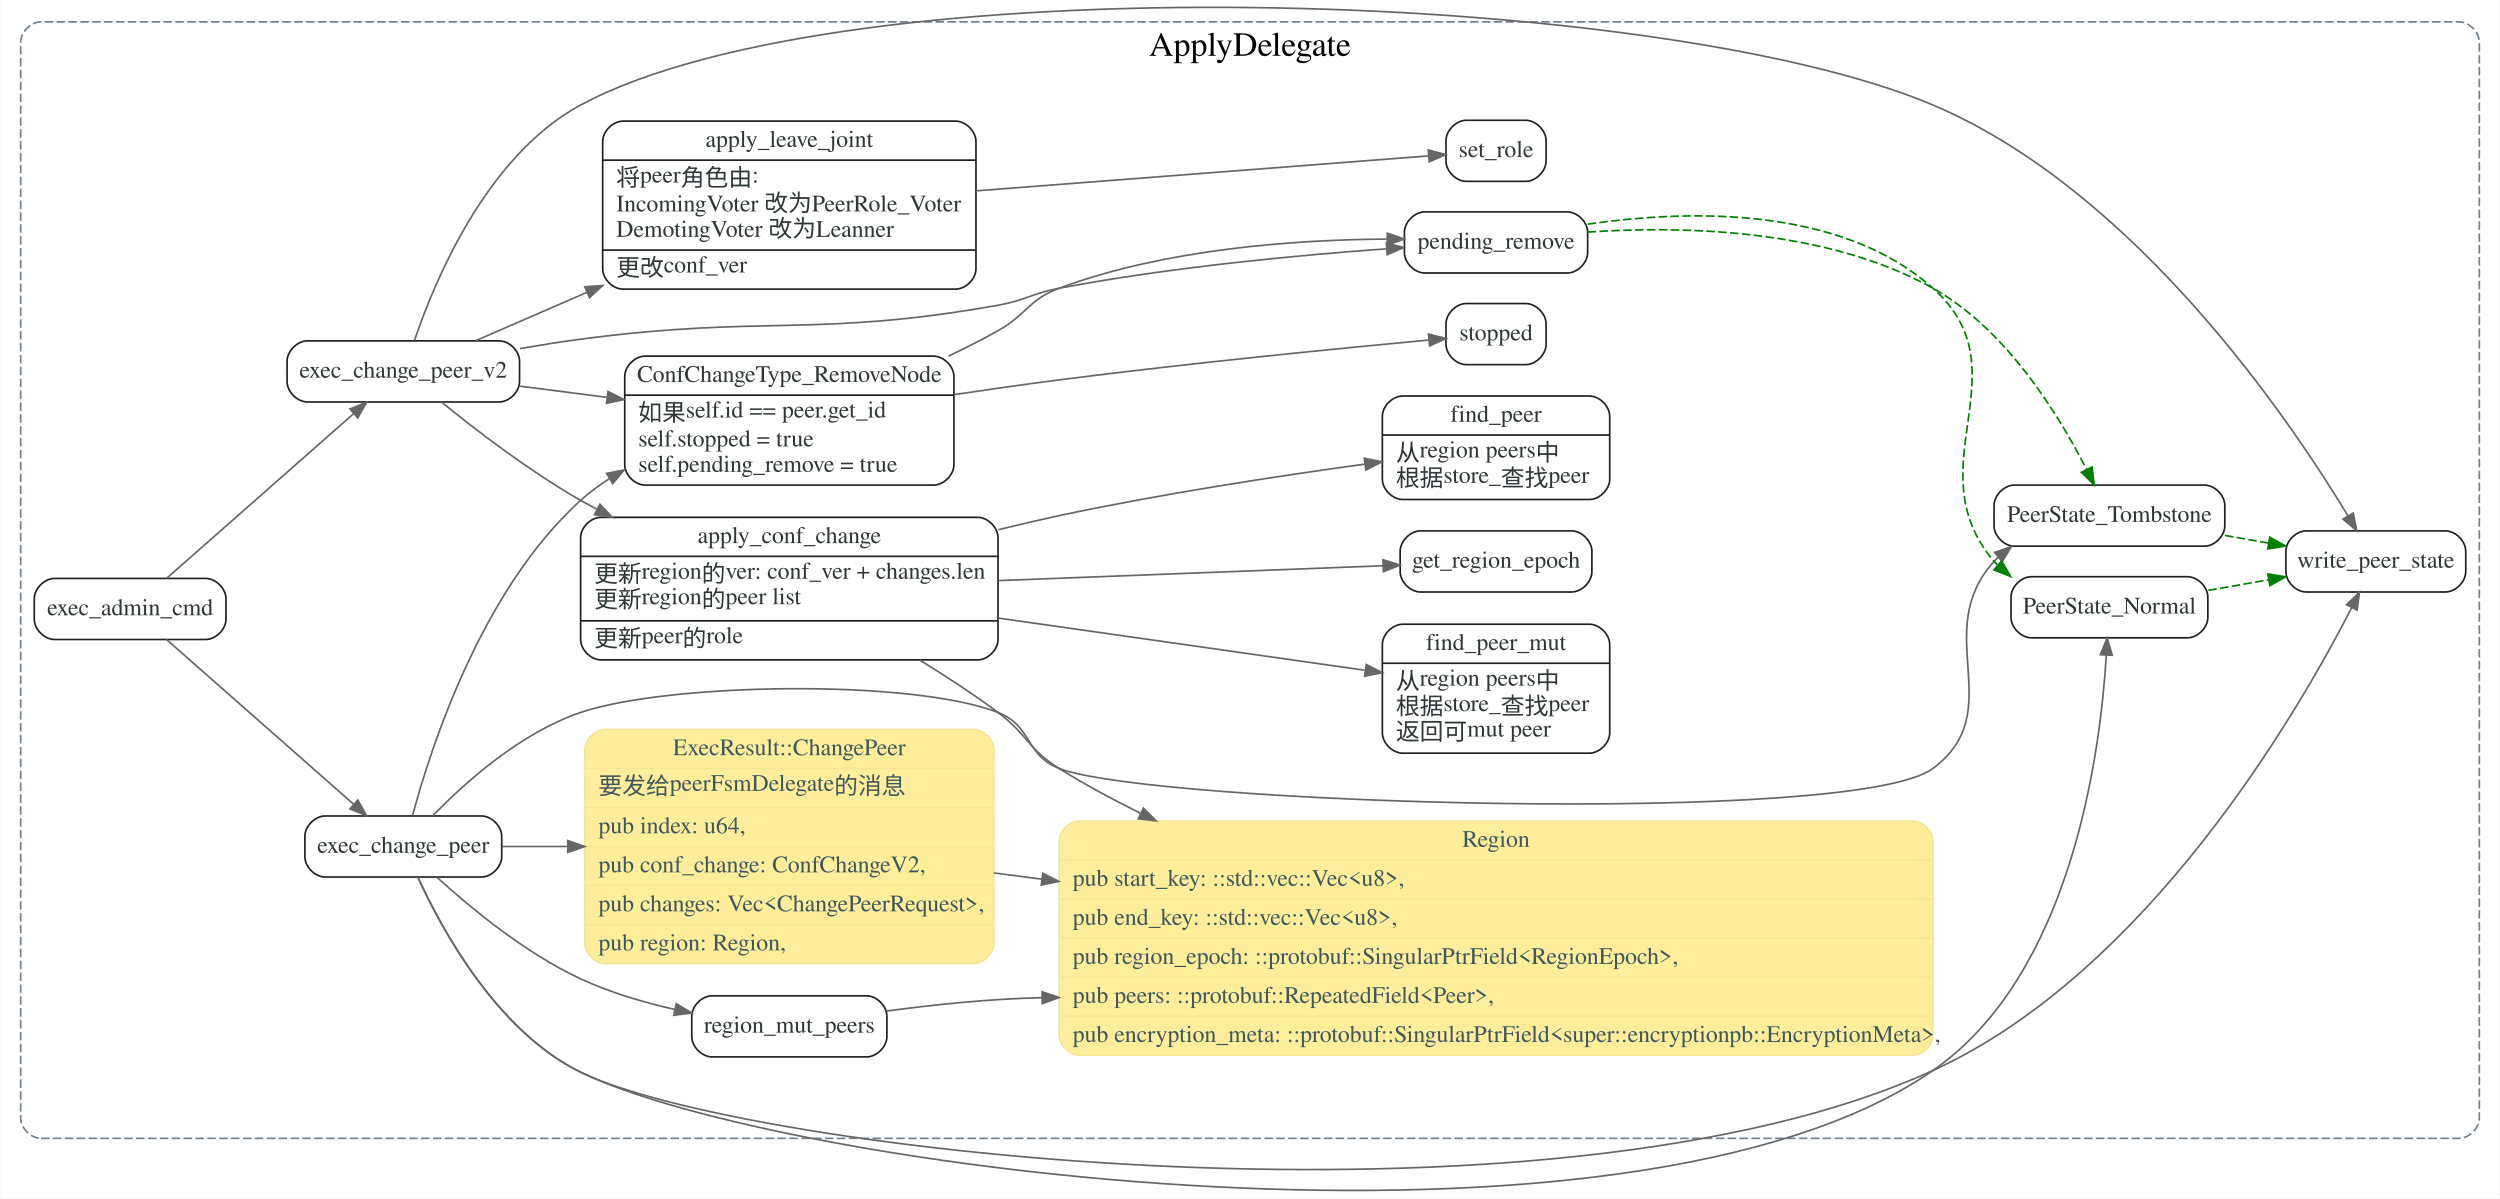
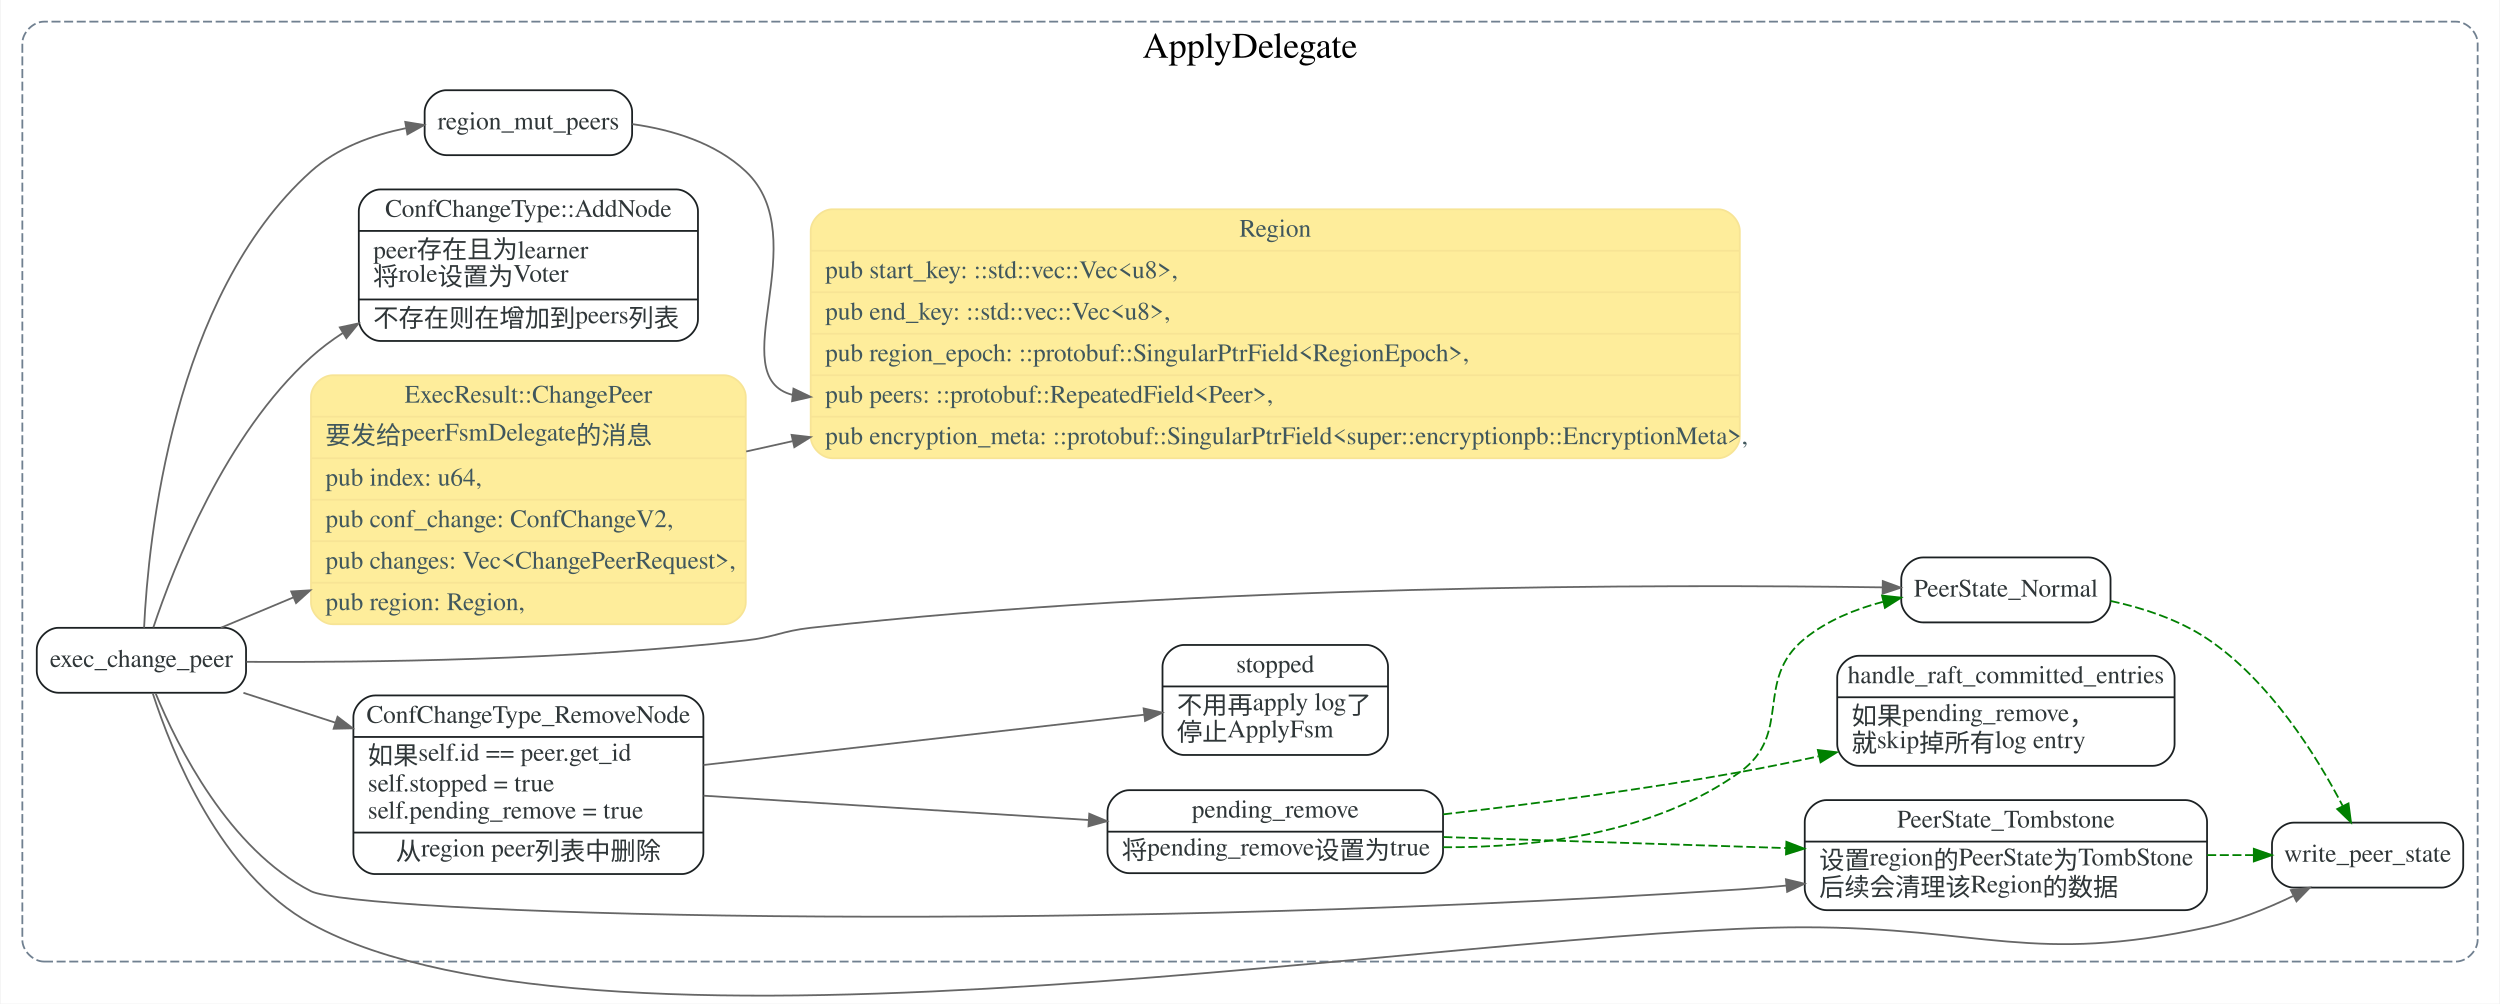
- <svg xmlns="http://www.w3.org/2000/svg" width="1473pt" height="706pt" viewBox="0.00 0.00 1473.00 706.18">
-   <g id="graph0" class="graph" transform="scale(1 1) rotate(0) translate(4 702.18)">
-     <polygon fill="white" stroke="transparent" points="-4,4 -4,-702.18 1469,-702.18 1469,4 -4,4" />
-     <g id="clust2" class="cluster">
-       <path fill="none" stroke="slategrey" stroke-dasharray="5,2" d="M20,-31.29C20,-31.29 1445,-31.29 1445,-31.29 1451,-31.29 1457,-37.29 1457,-43.29 1457,-43.29 1457,-677.29 1457,-677.29 1457,-683.29 1451,-689.29 1445,-689.29 1445,-689.29 20,-689.29 20,-689.29 14,-689.29 8,-683.29 8,-677.29 8,-677.29 8,-43.29 8,-43.29 8,-37.29 14,-31.29 20,-31.29" />
-       <text text-anchor="middle" x="732.5" y="-669.29" font-family="Times,serif" font-size="20.00">ApplyDelegate</text>
+ <svg xmlns="http://www.w3.org/2000/svg" width="1385pt" height="556pt" viewBox="0.00 0.00 1385.00 556.31">
+   <g id="graph0" class="graph" transform="scale(1 1) rotate(0) translate(4 552.31)">
+     <polygon fill="white" stroke="transparent" points="-4,4 -4,-552.31 1381,-552.31 1381,4 -4,4" />
+     <g id="clust1" class="cluster">
+       <path fill="none" stroke="slategrey" stroke-dasharray="5,2" d="M20,-19.31C20,-19.31 1357,-19.31 1357,-19.31 1363,-19.31 1369,-25.31 1369,-31.31 1369,-31.31 1369,-528.31 1369,-528.31 1369,-534.31 1363,-540.31 1357,-540.31 1357,-540.31 20,-540.31 20,-540.31 14,-540.31 8,-534.31 8,-528.31 8,-528.31 8,-31.31 8,-31.31 8,-25.31 14,-19.31 20,-19.31" />
+       <text text-anchor="middle" x="688.5" y="-520.31" font-family="Times,serif" font-size="20.00">ApplyDelegate</text>
    </g>
    <g id="node1" class="node">
-       <path fill="none" stroke="#1c2123" d="M117,-361.29C117,-361.29 28,-361.29 28,-361.29 22,-361.29 16,-355.29 16,-349.29 16,-349.29 16,-337.29 16,-337.29 16,-331.29 22,-325.29 28,-325.29 28,-325.29 117,-325.29 117,-325.29 123,-325.29 129,-331.29 129,-337.29 129,-337.29 129,-349.29 129,-349.29 129,-355.29 123,-361.29 117,-361.29" />
-       <text text-anchor="middle" x="72.5" y="-339.59" font-family="Times,serif" font-size="14.00" fill="#2f3638">exec_admin_cmd</text>
+       <path fill="none" stroke="#1c2123" d="M120,-204.31C120,-204.31 28,-204.31 28,-204.31 22,-204.31 16,-198.31 16,-192.31 16,-192.31 16,-180.31 16,-180.31 16,-174.31 22,-168.31 28,-168.31 28,-168.31 120,-168.31 120,-168.31 126,-168.31 132,-174.31 132,-180.31 132,-180.31 132,-192.31 132,-192.31 132,-198.31 126,-204.31 120,-204.31" />
+       <text text-anchor="middle" x="74" y="-182.61" font-family="Times,serif" font-size="14.00" fill="#2f3638">exec_change_peer</text>
    </g>
    <g id="node2" class="node">
-       <path fill="none" stroke="#1c2123" d="M279.5,-221.29C279.5,-221.29 187.5,-221.29 187.5,-221.29 181.5,-221.29 175.5,-215.29 175.5,-209.29 175.5,-209.29 175.5,-197.29 175.5,-197.29 175.5,-191.29 181.5,-185.29 187.5,-185.29 187.5,-185.29 279.5,-185.29 279.5,-185.29 285.5,-185.29 291.5,-191.29 291.5,-197.29 291.5,-197.29 291.5,-209.29 291.5,-209.29 291.5,-215.29 285.5,-221.29 279.5,-221.29" />
-       <text text-anchor="middle" x="233.5" y="-199.59" font-family="Times,serif" font-size="14.00" fill="#2f3638">exec_change_peer</text>
+       <path fill="none" stroke="#1c2123" d="M1008,-47.81C1008,-47.81 1207,-47.81 1207,-47.81 1213,-47.81 1219,-53.81 1219,-59.81 1219,-59.81 1219,-96.81 1219,-96.81 1219,-102.81 1213,-108.81 1207,-108.81 1207,-108.81 1008,-108.81 1008,-108.81 1002,-108.81 996,-102.81 996,-96.81 996,-96.81 996,-59.81 996,-59.81 996,-53.81 1002,-47.81 1008,-47.81" />
+       <text text-anchor="middle" x="1107.5" y="-93.61" font-family="Times,serif" font-size="14.00" fill="#2f3638">PeerState_Tombstone</text>
+       <polyline fill="none" stroke="#1c2123" points="996,-85.81 1219,-85.81 " />
+       <text text-anchor="start" x="1004" y="-70.61" font-family="Times,serif" font-size="14.00" fill="#2f3638">设置region的PeerState为TombStone</text>
+       <text text-anchor="start" x="1004" y="-55.61" font-family="Times,serif" font-size="14.00" fill="#2f3638"> 后续会清理该Region的数据</text>
    </g>
    <g id="edge1" class="edge">
-       <path fill="none" stroke="#666666" d="M93.96,-325.28C122.03,-300.56 172.59,-256.05 204.25,-228.17" />
-       <polygon fill="#666666" stroke="#666666" points="206.67,-230.7 211.87,-221.46 202.05,-225.44 206.67,-230.7" />
+       <path fill="none" stroke="#666666" d="M81.85,-168.04C94.01,-138.57 122.48,-81.51 168,-58.31 191.72,-46.23 561.44,-33.21 960,-59.31 968.37,-59.86 976.99,-60.58 985.66,-61.41" />
+       <polygon fill="#666666" stroke="#666666" points="985.56,-64.92 995.86,-62.45 986.26,-57.96 985.56,-64.92" />
    </g>
    <g id="node3" class="node">
-       <path fill="none" stroke="#1c2123" d="M290,-501.29C290,-501.29 177,-501.29 177,-501.29 171,-501.29 165,-495.29 165,-489.29 165,-489.29 165,-477.29 165,-477.29 165,-471.29 171,-465.29 177,-465.29 177,-465.29 290,-465.29 290,-465.29 296,-465.29 302,-471.29 302,-477.29 302,-477.29 302,-489.29 302,-489.29 302,-495.29 296,-501.29 290,-501.29" />
-       <text text-anchor="middle" x="233.5" y="-479.59" font-family="Times,serif" font-size="14.00" fill="#2f3638">exec_change_peer_v2</text>
+       <path fill="none" stroke="#1c2123" d="M1153.5,-243.31C1153.5,-243.31 1061.5,-243.31 1061.5,-243.31 1055.5,-243.31 1049.5,-237.31 1049.5,-231.31 1049.5,-231.31 1049.5,-219.31 1049.5,-219.31 1049.5,-213.31 1055.5,-207.31 1061.5,-207.31 1061.5,-207.31 1153.5,-207.31 1153.5,-207.31 1159.5,-207.31 1165.5,-213.31 1165.5,-219.31 1165.5,-219.31 1165.5,-231.31 1165.5,-231.31 1165.5,-237.31 1159.5,-243.31 1153.5,-243.31" />
+       <text text-anchor="middle" x="1107.5" y="-221.61" font-family="Times,serif" font-size="14.00" fill="#2f3638">PeerState_Normal</text>
    </g>
    <g id="edge2" class="edge">
-       <path fill="none" stroke="#666666" d="M93.96,-361.31C122.03,-386.02 172.59,-430.54 204.25,-458.42" />
-       <polygon fill="#666666" stroke="#666666" points="202.05,-461.14 211.87,-465.13 206.67,-455.89 202.05,-461.14" />
+       <path fill="none" stroke="#666666" d="M132.23,-185.44C198.91,-185.06 312.29,-186.39 409,-197.31 425.2,-199.14 428.8,-202.49 445,-204.31 661.07,-228.59 919.16,-228.45 1039.08,-226.73" />
+       <polygon fill="#666666" stroke="#666666" points="1039.26,-230.22 1049.21,-226.57 1039.16,-223.23 1039.26,-230.22" />
    </g>
    <g id="node4" class="node">
-       <path fill="none" stroke="#1c2123" d="M1295,-416.29C1295,-416.29 1183,-416.29 1183,-416.29 1177,-416.29 1171,-410.29 1171,-404.29 1171,-404.29 1171,-392.29 1171,-392.29 1171,-386.29 1177,-380.29 1183,-380.29 1183,-380.29 1295,-380.29 1295,-380.29 1301,-380.29 1307,-386.29 1307,-392.29 1307,-392.29 1307,-404.29 1307,-404.29 1307,-410.29 1301,-416.29 1295,-416.29" />
-       <text text-anchor="middle" x="1239" y="-394.59" font-family="Times,serif" font-size="14.00" fill="#2f3638">PeerState_Tombstone</text>
+       <path fill="none" stroke="#1c2123" d="M1349,-96.31C1349,-96.31 1267,-96.31 1267,-96.31 1261,-96.31 1255,-90.31 1255,-84.31 1255,-84.31 1255,-72.31 1255,-72.31 1255,-66.31 1261,-60.31 1267,-60.31 1267,-60.31 1349,-60.31 1349,-60.31 1355,-60.31 1361,-66.31 1361,-72.31 1361,-72.31 1361,-84.31 1361,-84.31 1361,-90.31 1355,-96.31 1349,-96.31" />
+       <text text-anchor="middle" x="1308" y="-74.61" font-family="Times,serif" font-size="14.00" fill="#2f3638">write_peer_state</text>
    </g>
    <g id="edge3" class="edge">
-       <path fill="none" stroke="#666666" d="M251.04,-221.62C269.88,-240.98 302.67,-270.35 338,-282.29 389.79,-299.8 533.05,-302.11 584,-282.29 604.23,-274.43 599.77,-257.16 620,-249.29 673.33,-228.55 1089.17,-215.03 1135,-249.29 1180.28,-283.14 1132.99,-329.44 1171,-371.29 1171.76,-372.13 1172.55,-372.94 1173.36,-373.72" />
-       <polygon fill="#666666" stroke="#666666" points="1171.35,-376.6 1181.33,-380.15 1175.74,-371.15 1171.35,-376.6" />
+       <path fill="none" stroke="#666666" d="M80.22,-168.21C90.69,-135.64 117.71,-67.98 168,-40.31 329.21,48.39 812,-38.53 996,-38.31 1095.11,-38.19 1122.14,-17.33 1219,-38.31 1235.28,-41.84 1252.16,-48.64 1266.74,-55.66" />
+       <polygon fill="#666666" stroke="#666666" points="1265.44,-58.92 1275.95,-60.26 1268.57,-52.66 1265.44,-58.92" />
    </g>
    <g id="node5" class="node">
-       <path fill="none" stroke="#1c2123" d="M1285,-362.29C1285,-362.29 1193,-362.29 1193,-362.29 1187,-362.29 1181,-356.29 1181,-350.29 1181,-350.29 1181,-338.29 1181,-338.29 1181,-332.29 1187,-326.29 1193,-326.29 1193,-326.29 1285,-326.29 1285,-326.29 1291,-326.29 1297,-332.29 1297,-338.29 1297,-338.29 1297,-350.29 1297,-350.29 1297,-356.29 1291,-362.29 1285,-362.29" />
-       <text text-anchor="middle" x="1239" y="-340.59" font-family="Times,serif" font-size="14.00" fill="#2f3638">PeerState_Normal</text>
+       <path fill="none" stroke="#1c2123" d="M334,-502.31C334,-502.31 243,-502.31 243,-502.31 237,-502.31 231,-496.31 231,-490.31 231,-490.31 231,-478.31 231,-478.31 231,-472.31 237,-466.31 243,-466.31 243,-466.31 334,-466.31 334,-466.31 340,-466.31 346,-472.31 346,-478.31 346,-478.31 346,-490.31 346,-490.31 346,-496.31 340,-502.31 334,-502.31" />
+       <text text-anchor="middle" x="288.5" y="-480.61" font-family="Times,serif" font-size="14.00" fill="#2f3638">region_mut_peers</text>
    </g>
    <g id="edge4" class="edge">
-       <path fill="none" stroke="#666666" d="M242.07,-185.24C255.93,-154.86 288.58,-94.45 338,-70.29 453.54,-13.81 954.6,53.7 1135,-71.29 1216.76,-127.94 1233.69,-258.29 1237.15,-315.96" />
-       <polygon fill="#666666" stroke="#666666" points="1233.66,-316.35 1237.66,-326.16 1240.65,-316 1233.66,-316.35" />
+       <path fill="none" stroke="#666666" d="M75.48,-204.39C77.79,-253.15 91.17,-388.39 168,-457.31 182.43,-470.26 201.72,-477.4 220.6,-481.25" />
+       <polygon fill="#666666" stroke="#666666" points="220.25,-484.74 230.7,-483.01 221.45,-477.84 220.25,-484.74" />
    </g>
    <g id="node6" class="node">
-       <path fill="none" stroke="#1c2123" d="M1437,-389.29C1437,-389.29 1355,-389.29 1355,-389.29 1349,-389.29 1343,-383.29 1343,-377.29 1343,-377.29 1343,-365.29 1343,-365.29 1343,-359.29 1349,-353.29 1355,-353.29 1355,-353.29 1437,-353.29 1437,-353.29 1443,-353.29 1449,-359.29 1449,-365.29 1449,-365.29 1449,-377.29 1449,-377.29 1449,-383.29 1443,-389.29 1437,-389.29" />
-       <text text-anchor="middle" x="1396" y="-367.59" font-family="Times,serif" font-size="14.00" fill="#2f3638">write_peer_state</text>
+       <path fill="none" stroke="#1c2123" d="M203.5,-67.81C203.5,-67.81 373.5,-67.81 373.5,-67.81 379.5,-67.81 385.5,-73.81 385.5,-79.81 385.5,-79.81 385.5,-154.81 385.5,-154.81 385.5,-160.81 379.5,-166.81 373.5,-166.81 373.5,-166.81 203.5,-166.81 203.5,-166.81 197.5,-166.81 191.5,-160.81 191.5,-154.81 191.5,-154.81 191.5,-79.81 191.5,-79.81 191.5,-73.81 197.5,-67.81 203.5,-67.81" />
+       <text text-anchor="middle" x="288.5" y="-151.61" font-family="Times,serif" font-size="14.00" fill="#2f3638">ConfChangeType_RemoveNode</text>
+       <polyline fill="none" stroke="#1c2123" points="191.5,-143.81 385.5,-143.81 " />
+       <text text-anchor="start" x="199.5" y="-128.61" font-family="Times,serif" font-size="14.00" fill="#2f3638">如果self.id == peer.get_id</text>
+       <text text-anchor="start" x="199.5" y="-113.61" font-family="Times,serif" font-size="14.00" fill="#2f3638"> self.stopped = true</text>
+       <text text-anchor="start" x="199.5" y="-98.61" font-family="Times,serif" font-size="14.00" fill="#2f3638"> self.pending_remove = true</text>
+       <polyline fill="none" stroke="#1c2123" points="191.5,-90.81 385.5,-90.81 " />
+       <text text-anchor="middle" x="288.5" y="-75.61" font-family="Times,serif" font-size="14.00" fill="#2f3638">从region peer列表中删除</text>
    </g>
    <g id="edge5" class="edge">
-       <path fill="none" stroke="#666666" d="M242.07,-185.24C255.93,-154.86 288.58,-94.45 338,-70.29 433.53,-23.59 909.79,31.79 1135,-71.29 1261.11,-129.02 1349.61,-281.36 1381.71,-343.9" />
-       <polygon fill="#666666" stroke="#666666" points="1378.74,-345.79 1386.37,-353.14 1384.99,-342.64 1378.74,-345.79" />
+       <path fill="none" stroke="#666666" d="M130.55,-168.27C146.22,-163.19 163.81,-157.48 181.39,-151.77" />
+       <polygon fill="#666666" stroke="#666666" points="182.72,-155.02 191.15,-148.6 180.56,-148.36 182.72,-155.02" />
    </g>
    <g id="node7" class="node">
-       <path fill="none" stroke="#1c2123" d="M506.5,-115.29C506.5,-115.29 415.5,-115.29 415.5,-115.29 409.5,-115.29 403.5,-109.29 403.5,-103.29 403.5,-103.29 403.5,-91.29 403.5,-91.29 403.5,-85.29 409.5,-79.29 415.5,-79.29 415.5,-79.29 506.5,-79.29 506.5,-79.29 512.5,-79.29 518.5,-85.29 518.5,-91.29 518.5,-91.29 518.5,-103.29 518.5,-103.29 518.5,-109.29 512.5,-115.29 506.5,-115.29" />
-       <text text-anchor="middle" x="461" y="-93.59" font-family="Times,serif" font-size="14.00" fill="#2f3638">region_mut_peers</text>
+       <path fill="none" stroke="#1c2123" d="M206.5,-363.31C206.5,-363.31 370.5,-363.31 370.5,-363.31 376.5,-363.31 382.5,-369.31 382.5,-375.31 382.5,-375.31 382.5,-435.31 382.5,-435.31 382.5,-441.31 376.5,-447.31 370.5,-447.31 370.5,-447.31 206.5,-447.31 206.5,-447.31 200.5,-447.31 194.5,-441.31 194.5,-435.31 194.5,-435.31 194.5,-375.31 194.5,-375.31 194.5,-369.31 200.5,-363.31 206.5,-363.31" />
+       <text text-anchor="middle" x="288.5" y="-432.11" font-family="Times,serif" font-size="14.00" fill="#2f3638">ConfChangeType::AddNode</text>
+       <polyline fill="none" stroke="#1c2123" points="194.5,-424.31 382.5,-424.31 " />
+       <text text-anchor="start" x="202.5" y="-409.11" font-family="Times,serif" font-size="14.00" fill="#2f3638">peer存在且为learner</text>
+       <text text-anchor="start" x="202.5" y="-394.11" font-family="Times,serif" font-size="14.00" fill="#2f3638"> 将role设置为Voter</text>
+       <polyline fill="none" stroke="#1c2123" points="194.5,-386.31 382.5,-386.31 " />
+       <text text-anchor="start" x="202.5" y="-371.11" font-family="Times,serif" font-size="14.00" fill="#2f3638">不存在则在增加到peers列表</text>
    </g>
    <g id="edge6" class="edge">
-       <path fill="none" stroke="#666666" d="M253.48,-185.02C273.09,-167.16 305.36,-140.49 338,-125.29 355.28,-117.25 375.05,-111.43 393.57,-107.25" />
-       <polygon fill="#666666" stroke="#666666" points="394.36,-110.66 403.41,-105.16 392.9,-103.82 394.36,-110.66" />
+       <path fill="none" stroke="#666666" d="M80.62,-204.52C91.93,-238.37 120.49,-311.42 168,-354.31 173.41,-359.2 179.36,-363.66 185.62,-367.73" />
+       <polygon fill="#666666" stroke="#666666" points="183.98,-370.83 194.34,-373.04 187.62,-364.85 183.98,-370.83" />
    </g>
    <g id="node8" class="node">
-       <path fill="none" stroke="#1c2123" d="M376,-416.29C376,-416.29 546,-416.29 546,-416.29 552,-416.29 558,-422.29 558,-428.29 558,-428.29 558,-480.29 558,-480.29 558,-486.29 552,-492.29 546,-492.29 546,-492.29 376,-492.29 376,-492.29 370,-492.29 364,-486.29 364,-480.29 364,-480.29 364,-428.29 364,-428.29 364,-422.29 370,-416.29 376,-416.29" />
-       <text text-anchor="middle" x="461" y="-477.09" font-family="Times,serif" font-size="14.00" fill="#2f3638">ConfChangeType_RemoveNode</text>
-       <polyline fill="none" stroke="#1c2123" points="364,-469.29 558,-469.29 " />
-       <text text-anchor="start" x="372" y="-454.09" font-family="Times,serif" font-size="14.00" fill="#2f3638">如果self.id == peer.get_id</text>
-       <text text-anchor="start" x="372" y="-439.09" font-family="Times,serif" font-size="14.00" fill="#2f3638"> self.stopped = true</text>
-       <text text-anchor="start" x="372" y="-424.09" font-family="Times,serif" font-size="14.00" fill="#2f3638"> self.pending_remove = true</text>
+       <path fill="#feed9b" stroke="#f7e495" d="M180,-206.31C180,-206.31 397,-206.31 397,-206.31 403,-206.31 409,-212.31 409,-218.31 409,-218.31 409,-332.31 409,-332.31 409,-338.31 403,-344.31 397,-344.31 397,-344.31 180,-344.31 180,-344.31 174,-344.31 168,-338.31 168,-332.31 168,-332.31 168,-218.31 168,-218.31 168,-212.31 174,-206.31 180,-206.31" />
+       <text text-anchor="middle" x="288.5" y="-329.11" font-family="Times,serif" font-size="14.00" fill="#40575d">ExecResult::ChangePeer</text>
+       <polyline fill="none" stroke="#f7e495" points="168,-321.31 409,-321.31 " />
+       <text text-anchor="start" x="176" y="-306.11" font-family="Times,serif" font-size="14.00" fill="#40575d">要发给peerFsmDelegate的消息</text>
+       <polyline fill="none" stroke="#f7e495" points="168,-298.31 409,-298.31 " />
+       <text text-anchor="start" x="176" y="-283.11" font-family="Times,serif" font-size="14.00" fill="#40575d">pub index: u64,</text>
+       <polyline fill="none" stroke="#f7e495" points="168,-275.31 409,-275.31 " />
+       <text text-anchor="start" x="176" y="-260.11" font-family="Times,serif" font-size="14.00" fill="#40575d">pub conf_change: ConfChangeV2,</text>
+       <polyline fill="none" stroke="#f7e495" points="168,-252.31 409,-252.31 " />
+       <text text-anchor="start" x="176" y="-237.11" font-family="Times,serif" font-size="14.00" fill="#40575d">pub changes: Vec&lt;ChangePeerRequest&gt;,</text>
+       <polyline fill="none" stroke="#f7e495" points="168,-229.31 409,-229.31 " />
+       <text text-anchor="start" x="176" y="-214.11" font-family="Times,serif" font-size="14.00" fill="#40575d">pub region: Region,</text>
    </g>
    <g id="edge7" class="edge">
-       <path fill="none" stroke="#666666" d="M238.96,-221.55C249.49,-260.91 279.49,-354.46 338,-407.29 343.15,-411.94 348.81,-416.15 354.78,-419.96" />
-       <polygon fill="#666666" stroke="#666666" points="353.35,-423.18 363.74,-425.26 356.91,-417.16 353.35,-423.18" />
+       <path fill="none" stroke="#666666" d="M118,-204.32C130.04,-209.36 143.78,-215.12 158.11,-221.12" />
+       <polygon fill="#666666" stroke="#666666" points="157.03,-224.46 167.6,-225.1 159.73,-218.01 157.03,-224.46" />
+     </g>
+     <g id="edge13" class="edge">
+       <path fill="none" stroke="green" stroke-dasharray="5,2" d="M1219.07,-78.31C1227.83,-78.31 1236.47,-78.31 1244.72,-78.31" />
+       <polygon fill="green" stroke="green" points="1244.93,-81.81 1254.93,-78.31 1244.93,-74.81 1244.93,-81.81" />
+     </g>
+     <g id="edge14" class="edge">
+       <path fill="none" stroke="green" stroke-dasharray="5,2" d="M1165.56,-219.19C1183.75,-215.27 1203.23,-208.84 1219,-198.31 1253.78,-175.08 1279.77,-133.23 1294.17,-105.61" />
+       <polygon fill="green" stroke="green" points="1297.4,-106.99 1298.78,-96.49 1291.15,-103.84 1297.4,-106.99" />
+     </g>
+     <g id="node12" class="node">
+       <path fill="#feed9b" stroke="#f7e495" d="M457,-298.31C457,-298.31 948,-298.31 948,-298.31 954,-298.31 960,-304.31 960,-310.31 960,-310.31 960,-424.31 960,-424.31 960,-430.31 954,-436.31 948,-436.31 948,-436.31 457,-436.31 457,-436.31 451,-436.31 445,-430.31 445,-424.31 445,-424.31 445,-310.31 445,-310.31 445,-304.31 451,-298.31 457,-298.31" />
+       <text text-anchor="middle" x="702.5" y="-421.11" font-family="Times,serif" font-size="14.00" fill="#40575d">Region</text>
+       <polyline fill="none" stroke="#f7e495" points="445,-413.31 960,-413.31 " />
+       <text text-anchor="start" x="453" y="-398.11" font-family="Times,serif" font-size="14.00" fill="#40575d">pub start_key: ::std::vec::Vec&lt;u8&gt;,</text>
+       <polyline fill="none" stroke="#f7e495" points="445,-390.31 960,-390.31 " />
+       <text text-anchor="start" x="453" y="-375.11" font-family="Times,serif" font-size="14.00" fill="#40575d">pub end_key: ::std::vec::Vec&lt;u8&gt;,</text>
+       <polyline fill="none" stroke="#f7e495" points="445,-367.31 960,-367.31 " />
+       <text text-anchor="start" x="453" y="-352.11" font-family="Times,serif" font-size="14.00" fill="#40575d">pub region_epoch: ::protobuf::SingularPtrField&lt;RegionEpoch&gt;,</text>
+       <polyline fill="none" stroke="#f7e495" points="445,-344.31 960,-344.31 " />
+       <text text-anchor="start" x="453" y="-329.11" font-family="Times,serif" font-size="14.00" fill="#40575d">pub peers: ::protobuf::RepeatedField&lt;Peer&gt;,</text>
+       <polyline fill="none" stroke="#f7e495" points="445,-321.31 960,-321.31 " />
+       <text text-anchor="start" x="453" y="-306.11" font-family="Times,serif" font-size="14.00" fill="#40575d">pub encryption_meta: ::protobuf::SingularPtrField&lt;super::encryptionpb::EncryptionMeta&gt;,</text>
+     </g>
+     <g id="edge15" class="edge">
+       <path fill="none" stroke="#666666" d="M346.08,-483.52C368.19,-480.41 392.21,-473.15 409,-457.31 448.26,-420.27 395.2,-343.44 435.03,-333.4" />
+       <polygon fill="#666666" stroke="#666666" points="435.44,-336.88 445,-332.31 434.68,-329.92 435.44,-336.88" />
    </g>
    <g id="node9" class="node">
-       <path fill="#feed9b" stroke="#f7e495" d="M352.5,-134.29C352.5,-134.29 569.5,-134.29 569.5,-134.29 575.5,-134.29 581.5,-140.29 581.5,-146.29 581.5,-146.29 581.5,-260.29 581.5,-260.29 581.5,-266.29 575.5,-272.29 569.5,-272.29 569.5,-272.29 352.5,-272.29 352.5,-272.29 346.5,-272.29 340.5,-266.29 340.5,-260.29 340.5,-260.29 340.5,-146.29 340.5,-146.29 340.5,-140.29 346.5,-134.29 352.5,-134.29" />
-       <text text-anchor="middle" x="461" y="-257.09" font-family="Times,serif" font-size="14.00" fill="#40575d">ExecResult::ChangePeer</text>
-       <polyline fill="none" stroke="#f7e495" points="340.5,-249.29 581.5,-249.29 " />
-       <text text-anchor="start" x="348.5" y="-234.09" font-family="Times,serif" font-size="14.00" fill="#40575d">要发给peerFsmDelegate的消息</text>
-       <polyline fill="none" stroke="#f7e495" points="340.5,-226.29 581.5,-226.29 " />
-       <text text-anchor="start" x="348.5" y="-211.09" font-family="Times,serif" font-size="14.00" fill="#40575d">pub index: u64,</text>
-       <polyline fill="none" stroke="#f7e495" points="340.5,-203.29 581.5,-203.29 " />
-       <text text-anchor="start" x="348.5" y="-188.09" font-family="Times,serif" font-size="14.00" fill="#40575d">pub conf_change: ConfChangeV2,</text>
-       <polyline fill="none" stroke="#f7e495" points="340.5,-180.29 581.5,-180.29 " />
-       <text text-anchor="start" x="348.5" y="-165.09" font-family="Times,serif" font-size="14.00" fill="#40575d">pub changes: Vec&lt;ChangePeerRequest&gt;,</text>
-       <polyline fill="none" stroke="#f7e495" points="340.5,-157.29 581.5,-157.29 " />
-       <text text-anchor="start" x="348.5" y="-142.09" font-family="Times,serif" font-size="14.00" fill="#40575d">pub region: Region,</text>
+       <path fill="none" stroke="#1c2123" d="M621.5,-68.31C621.5,-68.31 783.5,-68.31 783.5,-68.31 789.5,-68.31 795.5,-74.31 795.5,-80.31 795.5,-80.31 795.5,-102.31 795.5,-102.31 795.5,-108.31 789.5,-114.31 783.5,-114.31 783.5,-114.31 621.5,-114.31 621.5,-114.31 615.5,-114.31 609.5,-108.31 609.5,-102.31 609.5,-102.31 609.5,-80.31 609.5,-80.31 609.5,-74.31 615.5,-68.31 621.5,-68.31" />
+       <text text-anchor="middle" x="702.5" y="-99.11" font-family="Times,serif" font-size="14.00" fill="#2f3638">pending_remove</text>
+       <polyline fill="none" stroke="#1c2123" points="609.5,-91.31 795.5,-91.31 " />
+       <text text-anchor="start" x="617.5" y="-76.11" font-family="Times,serif" font-size="14.00" fill="#2f3638">将pending_remove设置为true</text>
    </g>
    <g id="edge8" class="edge">
-       <path fill="none" stroke="#666666" d="M291.69,-203.29C303.65,-203.29 316.72,-203.29 330.12,-203.29" />
-       <polygon fill="#666666" stroke="#666666" points="330.42,-206.79 340.42,-203.29 330.42,-199.79 330.42,-206.79" />
-     </g>
-     <g id="edge17" class="edge">
-       <path fill="none" stroke="#666666" d="M240.05,-501.44C251.71,-535.97 282.38,-610.34 338,-640.29 493.94,-724.27 971.95,-709.46 1135,-640.29 1253.66,-589.96 1344.59,-456.01 1379.48,-398.33" />
-       <polygon fill="#666666" stroke="#666666" points="1382.67,-399.82 1384.78,-389.44 1376.65,-396.23 1382.67,-399.82" />
-     </g>
-     <g id="edge18" class="edge">
-       <path fill="none" stroke="#666666" d="M302.16,-474.59C318.32,-472.51 335.95,-470.25 353.4,-468" />
-       <polygon fill="#666666" stroke="#666666" points="354.16,-471.43 363.63,-466.69 353.26,-464.49 354.16,-471.43" />
+       <path fill="none" stroke="#666666" d="M385.58,-111.25C449.56,-107.21 533.56,-101.91 598.86,-97.79" />
+       <polygon fill="#666666" stroke="#666666" points="599.41,-101.26 609.17,-97.14 598.97,-94.28 599.41,-101.26" />
    </g>
    <g id="node10" class="node">
-       <path fill="none" stroke="#1c2123" d="M919.5,-577.29C919.5,-577.29 835.5,-577.29 835.5,-577.29 829.5,-577.29 823.5,-571.29 823.5,-565.29 823.5,-565.29 823.5,-553.29 823.5,-553.29 823.5,-547.29 829.5,-541.29 835.5,-541.29 835.5,-541.29 919.5,-541.29 919.5,-541.29 925.5,-541.29 931.5,-547.29 931.5,-553.29 931.5,-553.29 931.5,-565.29 931.5,-565.29 931.5,-571.29 925.5,-577.29 919.5,-577.29" />
-       <text text-anchor="middle" x="877.5" y="-555.59" font-family="Times,serif" font-size="14.00" fill="#2f3638">pending_remove</text>
-     </g>
-     <g id="edge19" class="edge">
-       <path fill="none" stroke="#666666" d="M302.27,-496.74C314.14,-498.81 326.41,-500.76 338,-502.29 446.75,-516.66 476,-503.08 584,-522.29 600.35,-525.2 603.69,-529.19 620,-532.29 685.16,-544.68 760.79,-551.78 812.96,-555.55" />
-       <polygon fill="#666666" stroke="#666666" points="812.85,-559.05 823.07,-556.26 813.34,-552.07 812.85,-559.05" />
-     </g>
-     <g id="node13" class="node">
-       <path fill="none" stroke="#1c2123" d="M350,-313.29C350,-313.29 572,-313.29 572,-313.29 578,-313.29 584,-319.29 584,-325.29 584,-325.29 584,-385.29 584,-385.29 584,-391.29 578,-397.29 572,-397.29 572,-397.29 350,-397.29 350,-397.29 344,-397.29 338,-391.29 338,-385.29 338,-385.29 338,-325.29 338,-325.29 338,-319.29 344,-313.29 350,-313.29" />
-       <text text-anchor="middle" x="461" y="-382.09" font-family="Times,serif" font-size="14.00" fill="#2f3638">apply_conf_change</text>
-       <polyline fill="none" stroke="#1c2123" points="338,-374.29 584,-374.29 " />
-       <text text-anchor="start" x="346" y="-359.09" font-family="Times,serif" font-size="14.00" fill="#2f3638">更新region的ver: conf_ver + changes.len</text>
-       <text text-anchor="start" x="346" y="-344.09" font-family="Times,serif" font-size="14.00" fill="#2f3638"> 更新region的peer list</text>
-       <polyline fill="none" stroke="#1c2123" points="338,-336.29 584,-336.29 " />
-       <text text-anchor="start" x="346" y="-321.09" font-family="Times,serif" font-size="14.00" fill="#2f3638">更新peer的role</text>
-     </g>
-     <g id="edge20" class="edge">
-       <path fill="none" stroke="#666666" d="M256.1,-465.13C276.37,-448.66 307.98,-424.41 338,-407.29 341.19,-405.48 344.45,-403.68 347.77,-401.92" />
-       <polygon fill="#666666" stroke="#666666" points="349.39,-405.02 356.66,-397.32 346.17,-398.8 349.39,-405.02" />
-     </g>
-     <g id="node14" class="node">
-       <path fill="none" stroke="#1c2123" d="M363,-531.79C363,-531.79 559,-531.79 559,-531.79 565,-531.79 571,-537.79 571,-543.79 571,-543.79 571,-618.79 571,-618.79 571,-624.79 565,-630.79 559,-630.79 559,-630.79 363,-630.79 363,-630.79 357,-630.79 351,-624.79 351,-618.79 351,-618.79 351,-543.79 351,-543.79 351,-537.79 357,-531.79 363,-531.79" />
-       <text text-anchor="middle" x="461" y="-615.59" font-family="Times,serif" font-size="14.00" fill="#2f3638">apply_leave_joint</text>
-       <polyline fill="none" stroke="#1c2123" points="351,-607.79 571,-607.79 " />
-       <text text-anchor="start" x="359" y="-592.59" font-family="Times,serif" font-size="14.00" fill="#2f3638">将peer角色由:</text>
-       <text text-anchor="start" x="359" y="-577.59" font-family="Times,serif" font-size="14.00" fill="#2f3638"> IncomingVoter 改为PeerRole_Voter</text>
-       <text text-anchor="start" x="359" y="-562.59" font-family="Times,serif" font-size="14.00" fill="#2f3638"> DemotingVoter 改为Leanner</text>
-       <polyline fill="none" stroke="#1c2123" points="351,-554.79 571,-554.79 " />
-       <text text-anchor="start" x="359" y="-539.59" font-family="Times,serif" font-size="14.00" fill="#2f3638">更改conf_ver</text>
-     </g>
-     <g id="edge21" class="edge">
-       <path fill="none" stroke="#666666" d="M276.12,-501.38C294.88,-509.54 318.09,-519.62 341.62,-529.85" />
-       <polygon fill="#666666" stroke="#666666" points="340.43,-533.15 351,-533.92 343.22,-526.73 340.43,-533.15" />
-     </g>
-     <g id="edge13" class="edge">
-       <path fill="none" stroke="green" stroke-dasharray="5,2" d="M1307.08,-386.61C1315.58,-385.13 1324.24,-383.62 1332.65,-382.15" />
-       <polygon fill="green" stroke="green" points="1333.51,-385.56 1342.77,-380.39 1332.31,-378.66 1333.51,-385.56" />
-     </g>
-     <g id="edge14" class="edge">
-       <path fill="none" stroke="green" stroke-dasharray="5,2" d="M1297.28,-354.27C1308.81,-356.28 1321,-358.4 1332.7,-360.44" />
-       <polygon fill="green" stroke="green" points="1332.38,-363.94 1342.83,-362.21 1333.58,-357.04 1332.38,-363.94" />
-     </g>
-     <g id="node12" class="node">
-       <path fill="#feed9b" stroke="#f7e495" d="M632,-80.29C632,-80.29 1123,-80.29 1123,-80.29 1129,-80.29 1135,-86.29 1135,-92.29 1135,-92.29 1135,-206.29 1135,-206.29 1135,-212.29 1129,-218.29 1123,-218.29 1123,-218.29 632,-218.29 632,-218.29 626,-218.29 620,-212.29 620,-206.29 620,-206.29 620,-92.29 620,-92.29 620,-86.29 626,-80.29 632,-80.29" />
-       <text text-anchor="middle" x="877.5" y="-203.09" font-family="Times,serif" font-size="14.00" fill="#40575d">Region</text>
-       <polyline fill="none" stroke="#f7e495" points="620,-195.29 1135,-195.29 " />
-       <text text-anchor="start" x="628" y="-180.09" font-family="Times,serif" font-size="14.00" fill="#40575d">pub start_key: ::std::vec::Vec&lt;u8&gt;,</text>
-       <polyline fill="none" stroke="#f7e495" points="620,-172.29 1135,-172.29 " />
-       <text text-anchor="start" x="628" y="-157.09" font-family="Times,serif" font-size="14.00" fill="#40575d">pub end_key: ::std::vec::Vec&lt;u8&gt;,</text>
-       <polyline fill="none" stroke="#f7e495" points="620,-149.29 1135,-149.29 " />
-       <text text-anchor="start" x="628" y="-134.09" font-family="Times,serif" font-size="14.00" fill="#40575d">pub region_epoch: ::protobuf::SingularPtrField&lt;RegionEpoch&gt;,</text>
-       <polyline fill="none" stroke="#f7e495" points="620,-126.29 1135,-126.29 " />
-       <text text-anchor="start" x="628" y="-111.09" font-family="Times,serif" font-size="14.00" fill="#40575d">pub peers: ::protobuf::RepeatedField&lt;Peer&gt;,</text>
-       <polyline fill="none" stroke="#f7e495" points="620,-103.29 1135,-103.29 " />
-       <text text-anchor="start" x="628" y="-88.09" font-family="Times,serif" font-size="14.00" fill="#40575d">pub encryption_meta: ::protobuf::SingularPtrField&lt;super::encryptionpb::EncryptionMeta&gt;,</text>
-     </g>
-     <g id="edge15" class="edge">
-       <path fill="none" stroke="#666666" d="M518.52,-106.34C545.64,-110 578.93,-113.53 610,-114.19" />
-       <polygon fill="#666666" stroke="#666666" points="609.96,-117.69 620,-114.29 610.04,-110.69 609.96,-117.69" />
+       <path fill="none" stroke="#1c2123" d="M652,-133.81C652,-133.81 753,-133.81 753,-133.81 759,-133.81 765,-139.81 765,-145.81 765,-145.81 765,-182.81 765,-182.81 765,-188.81 759,-194.81 753,-194.81 753,-194.81 652,-194.81 652,-194.81 646,-194.81 640,-188.81 640,-182.81 640,-182.81 640,-145.81 640,-145.81 640,-139.81 646,-133.81 652,-133.81" />
+       <text text-anchor="middle" x="702.5" y="-179.61" font-family="Times,serif" font-size="14.00" fill="#2f3638">stopped</text>
+       <polyline fill="none" stroke="#1c2123" points="640,-171.81 765,-171.81 " />
+       <text text-anchor="start" x="648" y="-156.61" font-family="Times,serif" font-size="14.00" fill="#2f3638">不用再apply log了</text>
+       <text text-anchor="start" x="648" y="-141.61" font-family="Times,serif" font-size="14.00" fill="#2f3638"> 停止ApplyFsm</text>
    </g>
    <g id="edge9" class="edge">
-       <path fill="none" stroke="#666666" d="M554.87,-492.34C564.84,-497.1 574.72,-502.12 584,-507.29 601.02,-516.78 601.74,-525.51 620,-532.29 682.86,-555.66 759.96,-560.93 813.12,-561.28" />
-       <polygon fill="#666666" stroke="#666666" points="813.42,-564.78 823.42,-561.28 813.43,-557.78 813.42,-564.78" />
+       <path fill="none" stroke="#666666" d="M385.58,-128.27C460.21,-136.79 562.07,-148.41 629.73,-156.12" />
+       <polygon fill="#666666" stroke="#666666" points="629.53,-159.63 639.87,-157.28 630.33,-152.67 629.53,-159.63" />
+     </g>
+     <g id="edge16" class="edge">
+       <path fill="none" stroke="#666666" d="M409.22,-302.05C417.59,-303.92 426.2,-305.84 434.96,-307.79" />
+       <polygon fill="#666666" stroke="#666666" points="434.4,-311.25 444.92,-310.02 435.92,-304.42 434.4,-311.25" />
+     </g>
+     <g id="edge11" class="edge">
+       <path fill="none" stroke="green" stroke-dasharray="5,2" d="M795.7,-88.34C852.05,-86.52 924.74,-84.18 985.65,-82.21" />
+       <polygon fill="green" stroke="green" points="985.83,-85.71 995.71,-81.89 985.6,-78.71 985.83,-85.71" />
+     </g>
+     <g id="edge12" class="edge">
+       <path fill="none" stroke="green" stroke-dasharray="5,2" d="M795.52,-82.67C848.2,-82.4 912.96,-90.52 960,-124.31 989.7,-145.65 967.53,-175.35 996,-198.31 1008.36,-208.28 1023.85,-214.65 1039.29,-218.7" />
+       <polygon fill="green" stroke="green" points="1038.86,-222.19 1049.4,-221.04 1040.44,-215.37 1038.86,-222.19" />
    </g>
    <g id="node11" class="node">
-       <path fill="none" stroke="#1c2123" d="M895,-523.29C895,-523.29 860,-523.29 860,-523.29 854,-523.29 848,-517.29 848,-511.29 848,-511.29 848,-499.29 848,-499.29 848,-493.29 854,-487.29 860,-487.29 860,-487.29 895,-487.29 895,-487.29 901,-487.29 907,-493.29 907,-499.29 907,-499.29 907,-511.29 907,-511.29 907,-517.29 901,-523.29 895,-523.29" />
-       <text text-anchor="middle" x="877.5" y="-501.59" font-family="Times,serif" font-size="14.00" fill="#2f3638">stopped</text>
+       <path fill="none" stroke="#1c2123" d="M1026,-127.81C1026,-127.81 1189,-127.81 1189,-127.81 1195,-127.81 1201,-133.81 1201,-139.81 1201,-139.81 1201,-176.81 1201,-176.81 1201,-182.81 1195,-188.81 1189,-188.81 1189,-188.81 1026,-188.81 1026,-188.81 1020,-188.81 1014,-182.81 1014,-176.81 1014,-176.81 1014,-139.81 1014,-139.81 1014,-133.81 1020,-127.81 1026,-127.81" />
+       <text text-anchor="middle" x="1107.5" y="-173.61" font-family="Times,serif" font-size="14.00" fill="#2f3638">handle_raft_committed_entries</text>
+       <polyline fill="none" stroke="#1c2123" points="1014,-165.81 1201,-165.81 " />
+       <text text-anchor="start" x="1022" y="-150.61" font-family="Times,serif" font-size="14.00" fill="#2f3638">如果pending_remove，</text>
+       <text text-anchor="start" x="1022" y="-135.61" font-family="Times,serif" font-size="14.00" fill="#2f3638"> 就skip掉所有log entry</text>
    </g>
    <g id="edge10" class="edge">
-       <path fill="none" stroke="#666666" d="M558.41,-469.66C578.73,-472.69 600.05,-475.73 620,-478.29 697.12,-488.2 787.64,-497.09 837.89,-501.79" />
-       <polygon fill="#666666" stroke="#666666" points="837.7,-505.28 847.98,-502.72 838.35,-498.31 837.7,-505.28" />
-     </g>
-     <g id="edge16" class="edge">
-       <path fill="none" stroke="#666666" d="M581.61,-187.71C590.75,-186.52 600.17,-185.29 609.78,-184.04" />
-       <polygon fill="#666666" stroke="#666666" points="610.39,-187.49 619.85,-182.73 609.48,-180.55 610.39,-187.49" />
-     </g>
-     <g id="edge11" class="edge">
-       <path fill="none" stroke="green" stroke-dasharray="5,2" d="M931.5,-565.39C986.06,-569.11 1071.8,-567.66 1135,-532.29 1178.39,-508.01 1209.47,-457.16 1225.53,-425.55" />
-       <polygon fill="green" stroke="green" points="1228.75,-426.93 1230.02,-416.41 1222.47,-423.84 1228.75,-426.93" />
-     </g>
-     <g id="edge12" class="edge">
-       <path fill="none" stroke="green" stroke-dasharray="5,2" d="M931.52,-570.08C988.95,-578.44 1079.76,-581.52 1135,-532.29 1189.74,-483.51 1123.55,-427.19 1171,-371.29 1171.62,-370.56 1172.27,-369.85 1172.93,-369.16" />
-       <polygon fill="green" stroke="green" points="1175.45,-371.6 1180.77,-362.44 1170.9,-366.29 1175.45,-371.6" />
-     </g>
-     <g id="edge22" class="edge">
-       <path fill="none" stroke="#666666" d="M537.75,-313.22C553.43,-303.63 569.55,-293.06 584,-282.29 601.4,-269.32 601.57,-260.76 620,-249.29 635.15,-239.86 651.34,-231.06 667.93,-222.89" />
-       <polygon fill="#666666" stroke="#666666" points="669.71,-225.92 677.19,-218.42 666.67,-219.62 669.71,-225.92" />
-     </g>
-     <g id="node15" class="node">
-       <path fill="none" stroke="#1c2123" d="M822.5,-258.29C822.5,-258.29 932.5,-258.29 932.5,-258.29 938.5,-258.29 944.5,-264.29 944.5,-270.29 944.5,-270.29 944.5,-322.29 944.5,-322.29 944.5,-328.29 938.5,-334.29 932.5,-334.29 932.5,-334.29 822.5,-334.29 822.5,-334.29 816.5,-334.29 810.5,-328.29 810.5,-322.29 810.5,-322.29 810.5,-270.29 810.5,-270.29 810.5,-264.29 816.5,-258.29 822.5,-258.29" />
-       <text text-anchor="middle" x="877.5" y="-319.09" font-family="Times,serif" font-size="14.00" fill="#2f3638">find_peer_mut</text>
-       <polyline fill="none" stroke="#1c2123" points="810.5,-311.29 944.5,-311.29 " />
-       <text text-anchor="start" x="818.5" y="-296.09" font-family="Times,serif" font-size="14.00" fill="#2f3638">从region peers中</text>
-       <text text-anchor="start" x="818.5" y="-281.09" font-family="Times,serif" font-size="14.00" fill="#2f3638"> 根据store_查找peer</text>
-       <text text-anchor="start" x="818.5" y="-266.09" font-family="Times,serif" font-size="14.00" fill="#2f3638"> 返回可mut peer</text>
-     </g>
-     <g id="edge23" class="edge">
-       <path fill="none" stroke="#666666" d="M584.12,-337.91C654.1,-327.95 739.76,-315.76 800.22,-307.15" />
-       <polygon fill="#666666" stroke="#666666" points="801.04,-310.57 810.45,-305.7 800.06,-303.64 801.04,-310.57" />
-     </g>
-     <g id="node16" class="node">
-       <path fill="none" stroke="#1c2123" d="M922,-389.29C922,-389.29 833,-389.29 833,-389.29 827,-389.29 821,-383.29 821,-377.29 821,-377.29 821,-365.29 821,-365.29 821,-359.29 827,-353.29 833,-353.29 833,-353.29 922,-353.29 922,-353.29 928,-353.29 934,-359.29 934,-365.29 934,-365.29 934,-377.29 934,-377.29 934,-383.29 928,-389.29 922,-389.29" />
-       <text text-anchor="middle" x="877.5" y="-367.59" font-family="Times,serif" font-size="14.00" fill="#2f3638">get_region_epoch</text>
-     </g>
-     <g id="edge24" class="edge">
-       <path fill="none" stroke="#666666" d="M584.12,-360.01C658.28,-362.87 750.04,-366.41 810.76,-368.76" />
-       <polygon fill="#666666" stroke="#666666" points="810.85,-372.26 820.98,-369.15 811.12,-365.27 810.85,-372.26" />
-     </g>
-     <g id="node17" class="node">
-       <path fill="none" stroke="#1c2123" d="M822.5,-407.79C822.5,-407.79 932.5,-407.79 932.5,-407.79 938.5,-407.79 944.5,-413.79 944.5,-419.79 944.5,-419.79 944.5,-456.79 944.5,-456.79 944.5,-462.79 938.5,-468.79 932.5,-468.79 932.5,-468.79 822.5,-468.79 822.5,-468.79 816.5,-468.79 810.5,-462.79 810.5,-456.79 810.5,-456.79 810.5,-419.79 810.5,-419.79 810.5,-413.79 816.5,-407.79 822.5,-407.79" />
-       <text text-anchor="middle" x="877.5" y="-453.59" font-family="Times,serif" font-size="14.00" fill="#2f3638">find_peer</text>
-       <polyline fill="none" stroke="#1c2123" points="810.5,-445.79 944.5,-445.79 " />
-       <text text-anchor="start" x="818.5" y="-430.59" font-family="Times,serif" font-size="14.00" fill="#2f3638">从region peers中</text>
-       <text text-anchor="start" x="818.5" y="-415.59" font-family="Times,serif" font-size="14.00" fill="#2f3638"> 根据store_查找peer</text>
-     </g>
-     <g id="edge25" class="edge">
-       <path fill="none" stroke="#666666" d="M584.16,-389.98C596.22,-392.97 608.32,-395.8 620,-398.29 680.12,-411.12 749,-421.64 800.23,-428.66" />
-       <polygon fill="#666666" stroke="#666666" points="799.85,-432.14 810.23,-430.02 800.8,-425.2 799.85,-432.14" />
-     </g>
-     <g id="node18" class="node">
-       <path fill="none" stroke="#1c2123" d="M895,-631.29C895,-631.29 860,-631.29 860,-631.29 854,-631.29 848,-625.29 848,-619.29 848,-619.29 848,-607.29 848,-607.29 848,-601.29 854,-595.29 860,-595.29 860,-595.29 895,-595.29 895,-595.29 901,-595.29 907,-601.29 907,-607.29 907,-607.29 907,-619.29 907,-619.29 907,-625.29 901,-631.29 895,-631.29" />
-       <text text-anchor="middle" x="877.5" y="-609.59" font-family="Times,serif" font-size="14.00" fill="#2f3638">set_role</text>
-     </g>
-     <g id="edge26" class="edge">
-       <path fill="none" stroke="#666666" d="M571.18,-589.72C658.97,-596.5 777.28,-605.63 837.6,-610.29" />
-       <polygon fill="#666666" stroke="#666666" points="837.58,-613.8 847.82,-611.08 838.12,-606.82 837.58,-613.8" />
+       <path fill="none" stroke="green" stroke-dasharray="5,2" d="M795.55,-100.9C844.56,-106.57 905.76,-114.55 960,-124.31 974.2,-126.87 989.09,-129.9 1003.72,-133.09" />
+       <polygon fill="green" stroke="green" points="1003.27,-136.58 1013.79,-135.32 1004.78,-129.74 1003.27,-136.58" />
    </g>
  </g>
</svg>
